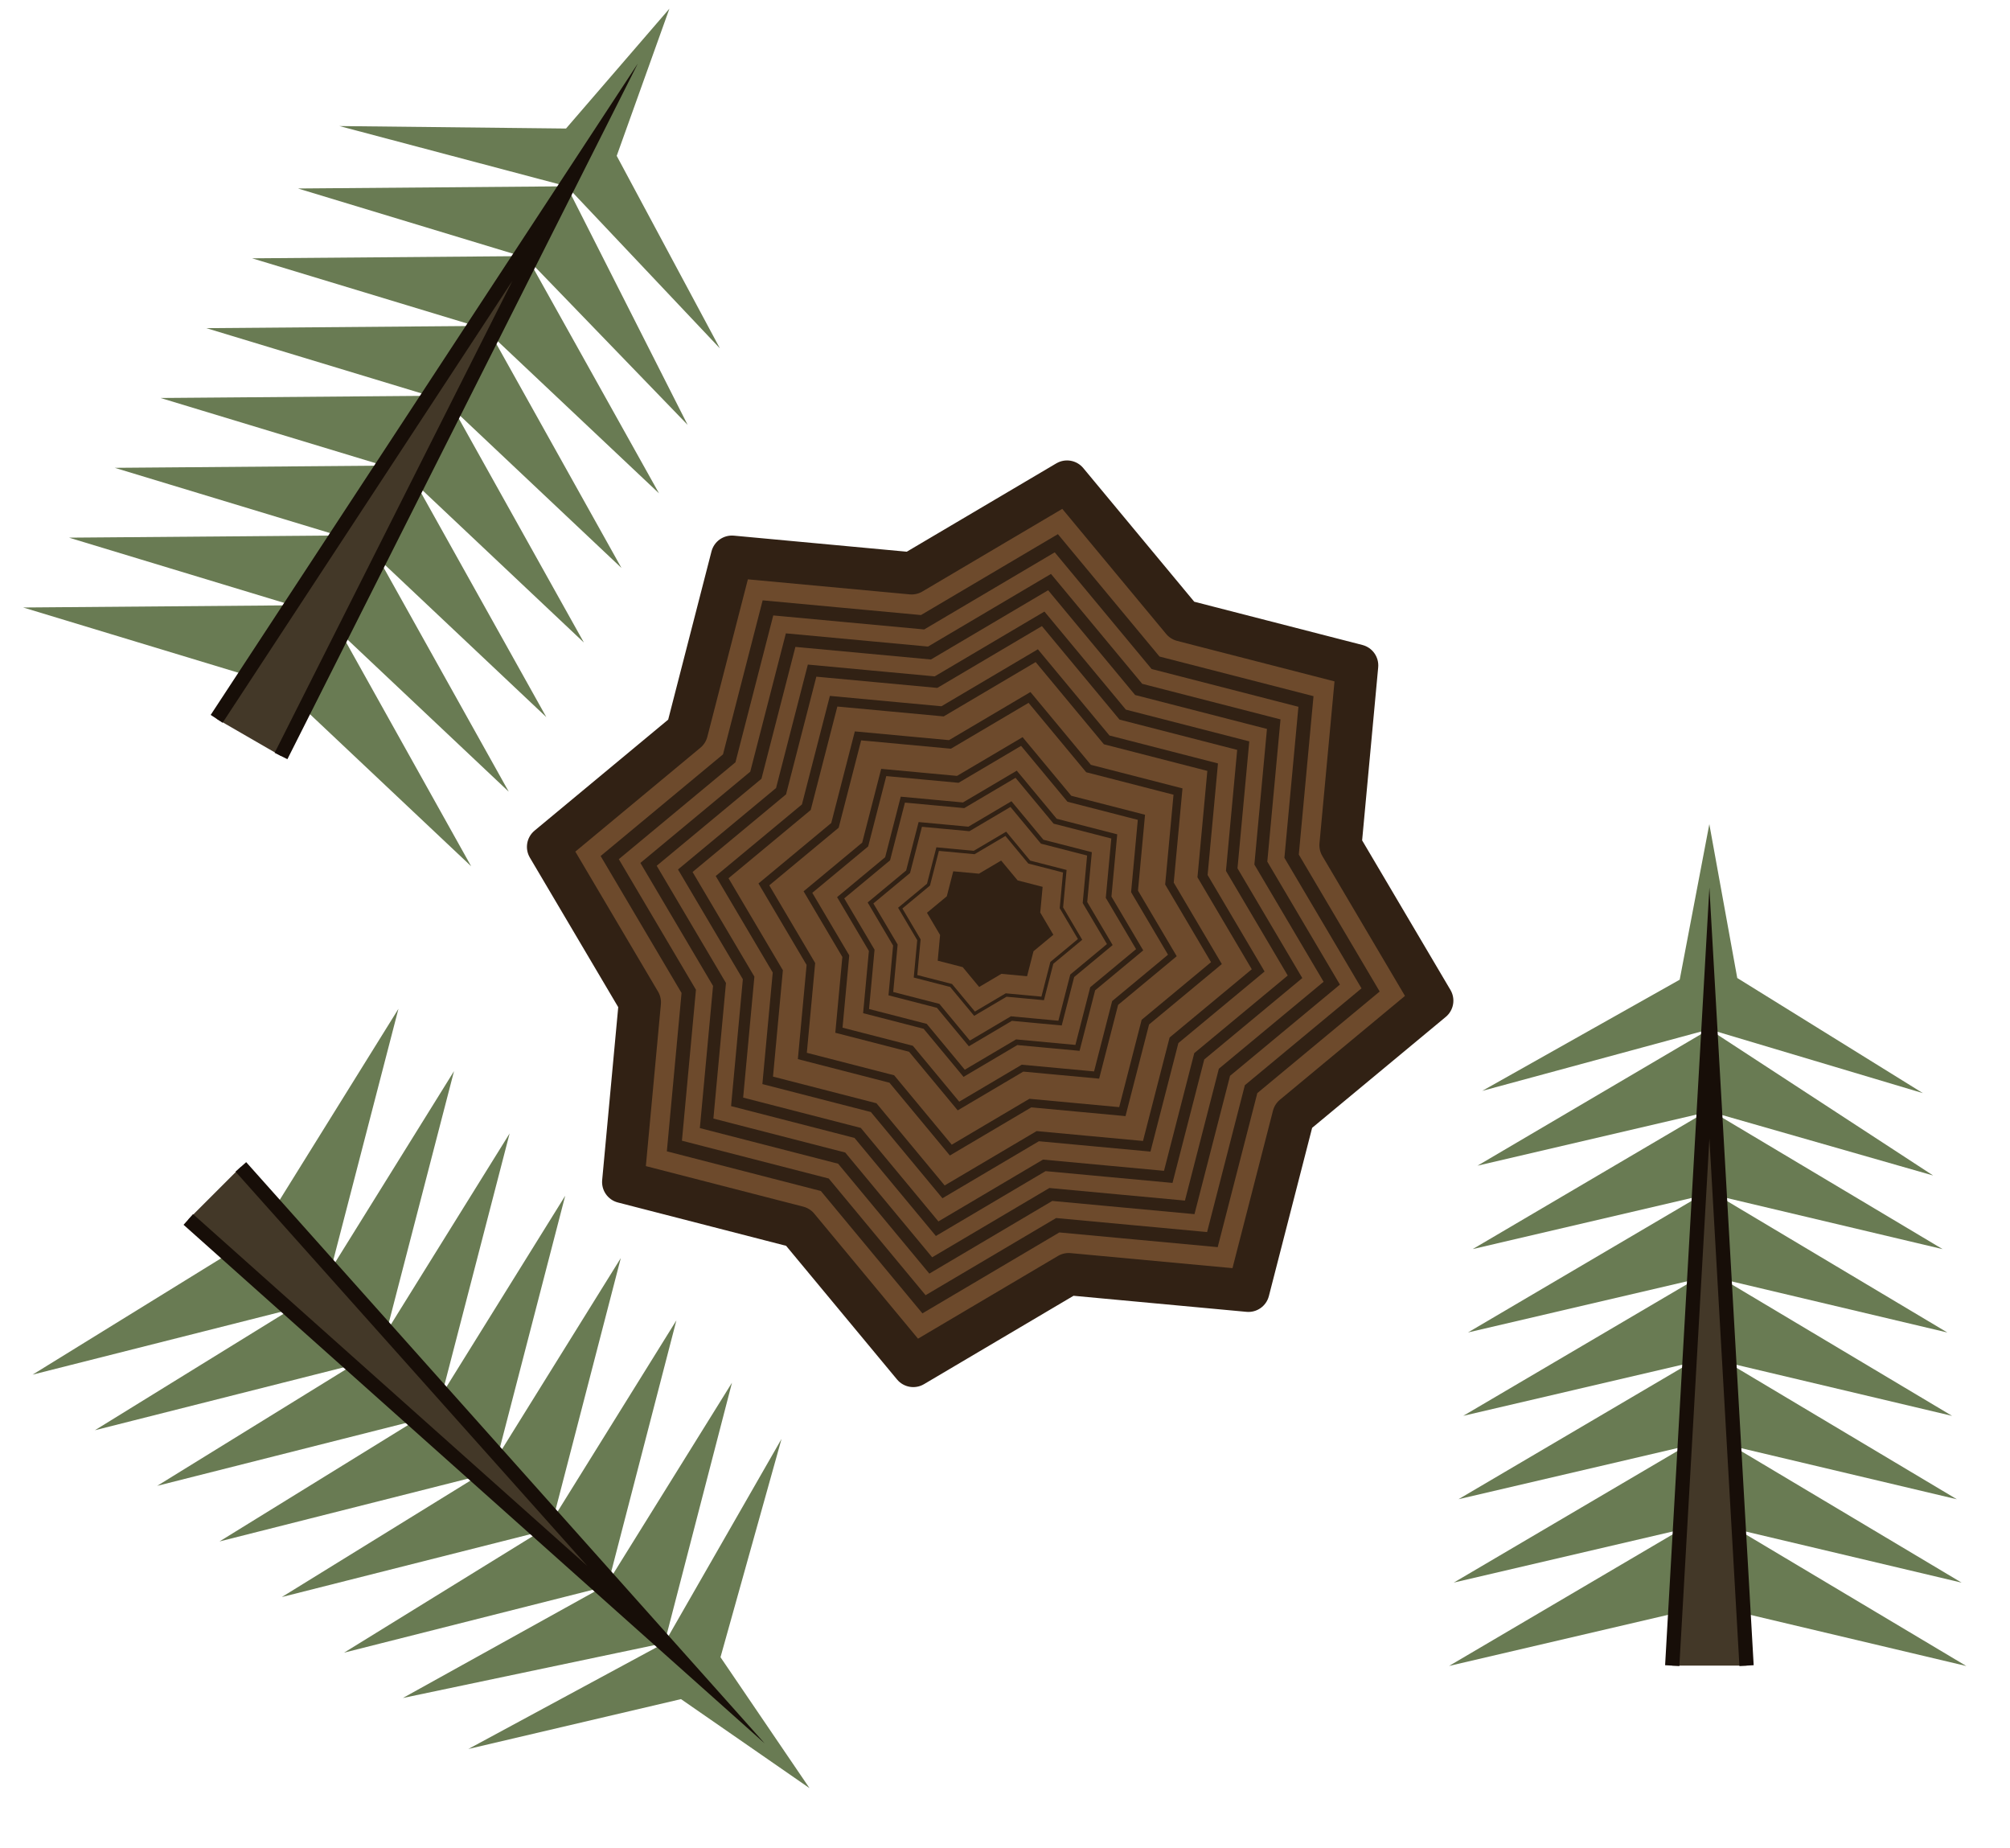
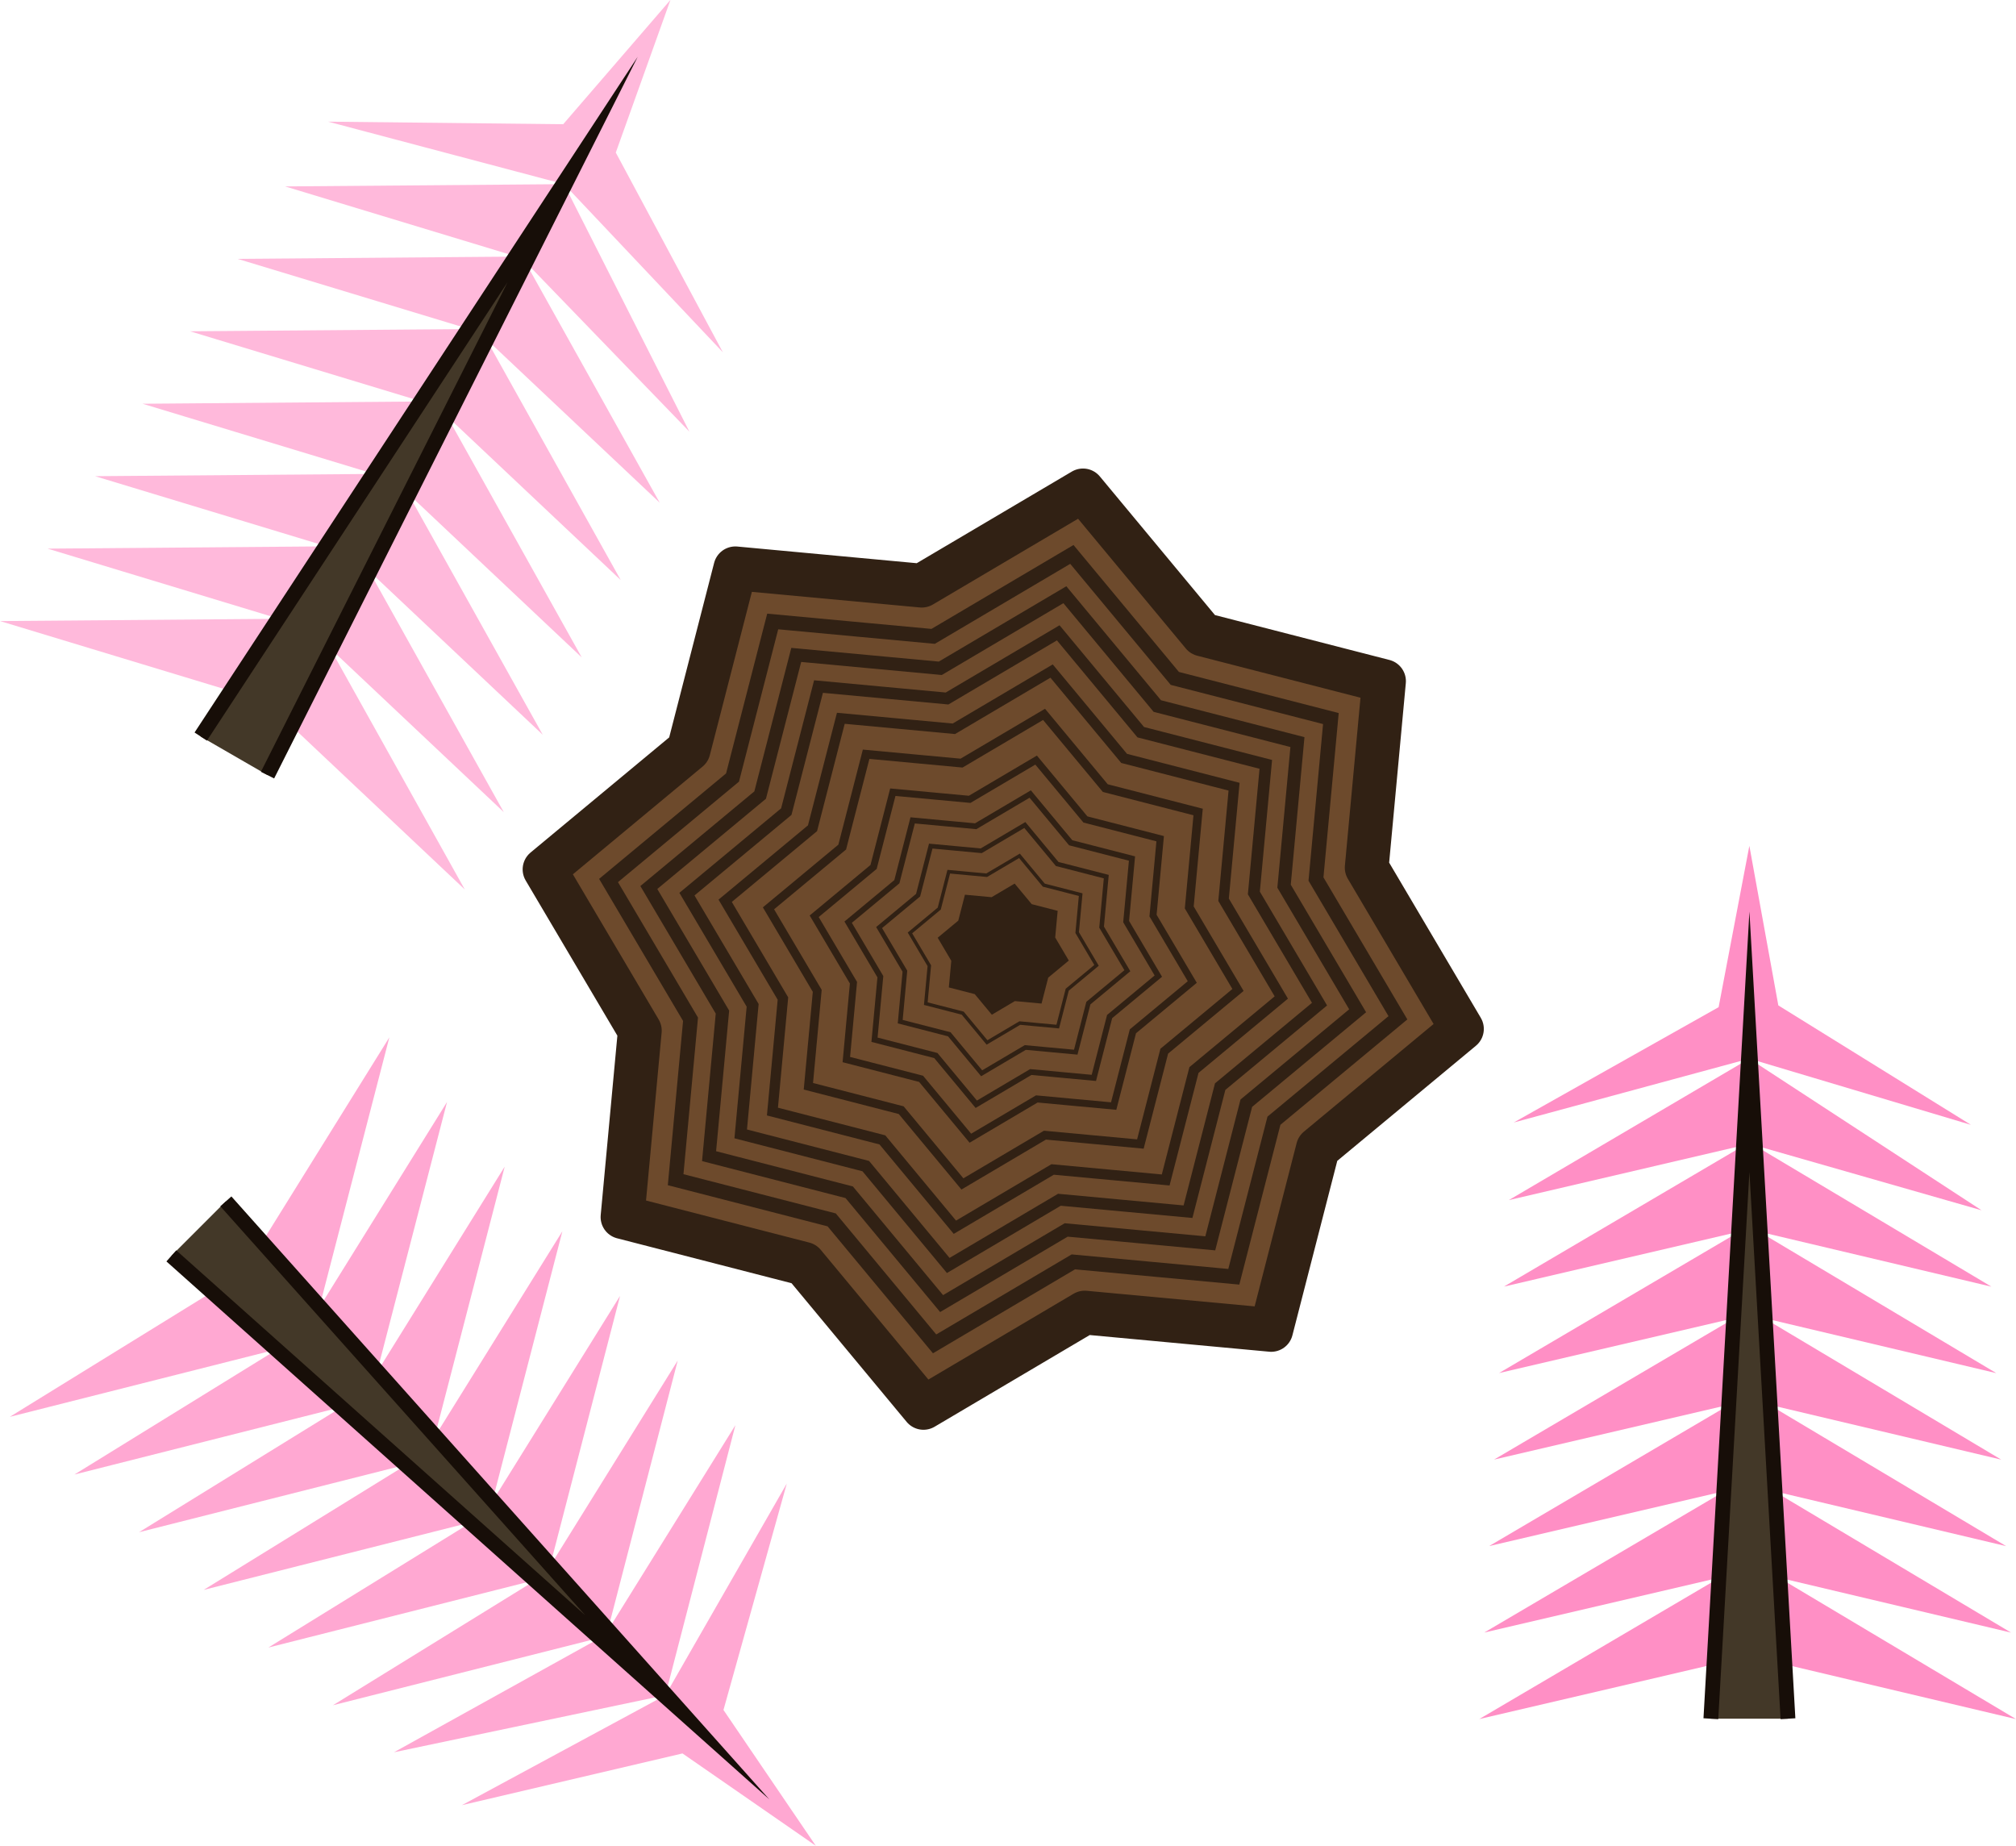
- <svg xmlns="http://www.w3.org/2000/svg" width="236.926" height="217.725" viewBox="0 0 62.687 57.606" version="1.1" id="svg1062">
+ <svg xmlns="http://www.w3.org/2000/svg" width="229.051" height="209.682" viewBox="0 0 60.603 55.478" version="1.1" id="svg1062">
  <defs id="defs1059" />
-   <g id="layer1" transform="translate(8.339366,10.64072)">
-     <g id="g902-3" style="stroke-width:1" transform="matrix(1.178134,-0.2179741,0.2215381,1.197397,-119.2308,68.82303)" />
+   <g id="layer1" transform="translate(7.617121,10.36725)">
    <path style="fill:#6d4a2c;fill-opacity:1;stroke:#312114;stroke-width:0.794;stroke-linejoin:round;stroke-dasharray:none;stroke-opacity:1" id="path1620" d="M 14.949,9.102 12.336,11.271 11.49,14.56 8.108,14.246 5.184,15.974 3.015,13.361 -0.274,12.514 0.04,9.133 -1.688,6.209 0.925,4.039 1.772,0.75 5.153,1.064 8.077,-0.663 10.247,1.95 l 3.289,0.846 -0.314,3.382 z" transform="matrix(1.657608,0,0,1.657608,11.55033,5.472815)" />
    <path style="fill:#5f4316;fill-opacity:0;fill-rule:nonzero;stroke:#312114;stroke-width:0.307;stroke-linejoin:miter;stroke-dasharray:none;stroke-opacity:1" id="path1620-8" d="M 14.949,9.102 12.336,11.271 11.49,14.56 8.108,14.246 5.184,15.974 3.015,13.361 -0.274,12.514 0.04,9.133 -1.688,6.209 0.925,4.039 1.772,0.75 5.153,1.064 8.077,-0.663 10.247,1.95 l 3.289,0.846 -0.314,3.382 z" transform="matrix(1.426309,0,0,1.426309,13.084,7.243498)" />
    <path style="fill:#5f4316;fill-opacity:0;fill-rule:nonzero;stroke:#312114;stroke-width:0.307;stroke-linejoin:miter;stroke-dasharray:none;stroke-opacity:1" id="path1620-8-5" d="M 14.949,9.102 12.336,11.271 11.49,14.56 8.108,14.246 5.184,15.974 3.015,13.361 -0.274,12.514 0.04,9.133 -1.688,6.209 0.925,4.039 1.772,0.75 5.153,1.064 8.077,-0.663 10.247,1.95 l 3.289,0.846 -0.314,3.382 z" transform="matrix(1.280736,0,0,1.280736,14.04924,8.357915)" />
    <path style="fill:#5f4316;fill-opacity:0;fill-rule:nonzero;stroke:#312114;stroke-width:0.307;stroke-linejoin:miter;stroke-dasharray:none;stroke-opacity:1" id="path1620-8-5-7" d="M 14.949,9.102 12.336,11.271 11.49,14.56 8.108,14.246 5.184,15.974 3.015,13.361 -0.274,12.514 0.04,9.133 -1.688,6.209 0.925,4.039 1.772,0.75 5.153,1.064 8.077,-0.663 10.247,1.95 l 3.289,0.846 -0.314,3.382 z" transform="matrix(1.142996,0,0,1.142996,14.96255,9.412373)" />
    <path style="fill:#5f4316;fill-opacity:0;fill-rule:nonzero;stroke:#312114;stroke-width:0.307;stroke-linejoin:miter;stroke-dasharray:none;stroke-opacity:1" id="path1620-8-5-7-3" d="M 14.949,9.102 12.336,11.271 11.49,14.56 8.108,14.246 5.184,15.974 3.015,13.361 -0.274,12.514 0.04,9.133 -1.688,6.209 0.925,4.039 1.772,0.75 5.153,1.064 8.077,-0.663 10.247,1.95 l 3.289,0.846 -0.314,3.382 z" transform="matrix(1.004873,0,0,1.004873,15.87839,10.46975)" />
    <path style="fill:#5f4316;fill-opacity:0;fill-rule:nonzero;stroke:#312114;stroke-width:0.307;stroke-linejoin:miter;stroke-dasharray:none;stroke-opacity:1" id="path1620-8-5-7-3-2" d="M 14.949,9.102 12.336,11.271 11.49,14.56 8.108,14.246 5.184,15.974 3.015,13.361 -0.274,12.514 0.04,9.133 -1.688,6.209 0.925,4.039 1.772,0.75 5.153,1.064 8.077,-0.663 10.247,1.95 l 3.289,0.846 -0.314,3.382 z" transform="matrix(0.8483612,0,0,0.8483612,16.91617,11.66791)" />
    <path style="fill:#5f4316;fill-opacity:0;fill-rule:nonzero;stroke:#312114;stroke-width:0.307;stroke-linejoin:miter;stroke-dasharray:none;stroke-opacity:1" id="path1620-8-5-7-3-2-7" d="M 14.949,9.102 12.336,11.271 11.49,14.56 8.108,14.246 5.184,15.974 3.015,13.361 -0.274,12.514 0.04,9.133 -1.688,6.209 0.925,4.039 1.772,0.75 5.153,1.064 8.077,-0.663 10.247,1.95 l 3.289,0.846 -0.314,3.382 z" transform="matrix(0.6831493,0,0,0.6831493,18.01163,12.93267)" />
    <path style="fill:#5f4316;fill-opacity:0;fill-rule:nonzero;stroke:#312114;stroke-width:0.307;stroke-linejoin:miter;stroke-dasharray:none;stroke-opacity:1" id="path1620-8-5-7-3-2-7-0" d="M 14.949,9.102 12.336,11.271 11.49,14.56 8.108,14.246 5.184,15.974 3.015,13.361 -0.274,12.514 0.04,9.133 -1.688,6.209 0.925,4.039 1.772,0.75 5.153,1.064 8.077,-0.663 10.247,1.95 l 3.289,0.846 -0.314,3.382 z" transform="matrix(0.5604797,0,0,0.5604797,18.82501,13.87176)" />
    <path style="fill:#5f4316;fill-opacity:0;fill-rule:nonzero;stroke:#312114;stroke-width:0.307;stroke-linejoin:miter;stroke-dasharray:none;stroke-opacity:1" id="path1620-8-5-7-3-2-7-0-0" d="M 14.949,9.102 12.336,11.271 11.49,14.56 8.108,14.246 5.184,15.974 3.015,13.361 -0.274,12.514 0.04,9.133 -1.688,6.209 0.925,4.039 1.772,0.75 5.153,1.064 8.077,-0.663 10.247,1.95 l 3.289,0.846 -0.314,3.382 z" transform="matrix(0.4485526,0,0,0.4485526,19.56716,14.7286)" />
    <path style="fill:#5f4316;fill-opacity:0;fill-rule:nonzero;stroke:#312114;stroke-width:0.307;stroke-linejoin:miter;stroke-dasharray:none;stroke-opacity:1" id="path1620-8-5-7-3-2-7-0-0-8" d="M 14.949,9.102 12.336,11.271 11.49,14.56 8.108,14.246 5.184,15.974 3.015,13.361 -0.274,12.514 0.04,9.133 -1.688,6.209 0.925,4.039 1.772,0.75 5.153,1.064 8.077,-0.663 10.247,1.95 l 3.289,0.846 -0.314,3.382 z" transform="matrix(0.3371315,0,0,0.3371315,20.30595,15.58157)" />
    <path style="fill:#312114;fill-opacity:1;fill-rule:nonzero;stroke:#4b2e00;stroke-width:0;stroke-linejoin:miter;stroke-dasharray:none;stroke-opacity:1" id="path1620-8-5-7-3-2-7-0-0-8-4" d="M 14.949,9.102 12.336,11.271 11.49,14.56 8.108,14.246 5.184,15.974 3.015,13.361 -0.274,12.514 0.04,9.133 -1.688,6.209 0.925,4.039 1.772,0.75 5.153,1.064 8.077,-0.663 10.247,1.95 l 3.289,0.846 -0.314,3.382 z" transform="matrix(0.2369354,0,0,0.2369354,20.97031,16.34861)" />
    <g id="g831" style="stroke-width:1" transform="matrix(0.8660198,0.4999968,-0.5081721,0.8801799,-92.71623,-40.96186)">
      <g id="g2164" transform="matrix(0.5856913,0,0,0.5187252,40.68362,-12.49831)" style="stroke-width:1" />
-       <path id="path1575-4-5-6-6-4-5-6-3" style="fill:#4f6435;fill-opacity:0.851;stroke:none;stroke-width:0.168px;stroke-linecap:butt;stroke-linejoin:miter;stroke-opacity:1" d="m 107.338,-4.07 7.127,4.183 -6.979,-1.626 z m -0.148,-2.558 7.127,4.183 -6.979,-1.626 z m -0.148,-2.558 7.127,4.183 -6.979,-1.626 z m -0.148,-2.558 7.127,4.183 -6.979,-1.626 z m -0.148,-2.558 7.127,4.183 -6.979,-1.626 z m -0.148,-2.558 7.127,4.183 -6.979,-1.626 z m -0.148,-2.558 6.979,4.482 -6.831,-1.925 z m -0.891,15.346 -7.228,4.183 7.08,-1.626 z m 0.148,-2.558 -7.228,4.183 7.08,-1.626 z m 0.148,-2.558 -7.228,4.183 7.08,-1.626 z m 0.148,-2.558 -7.228,4.183 7.08,-1.626 z m 0.148,-2.558 -7.228,4.183 7.08,-1.626 z m 0.148,-2.558 -7.228,4.183 7.08,-1.626 z m 0.148,-2.558 -7.228,4.183 7.08,-1.626 z m 0.002,-6.294 -0.924,4.771 -6.159,3.411 7.08,-1.888 0.002,-0.023 0.001,0.023 6.66,1.957 -5.789,-3.532 z" />
+       <path id="path1575-4-5-6-6-4-5-6-3" style="fill:#ffa4d0;fill-opacity:0.773;stroke:none;stroke-width:0.168px;stroke-linecap:butt;stroke-linejoin:miter;stroke-opacity:1" d="m 107.338,-4.07 7.127,4.183 -6.979,-1.626 z m -0.148,-2.558 7.127,4.183 -6.979,-1.626 z m -0.148,-2.558 7.127,4.183 -6.979,-1.626 z m -0.148,-2.558 7.127,4.183 -6.979,-1.626 z m -0.148,-2.558 7.127,4.183 -6.979,-1.626 z m -0.148,-2.558 7.127,4.183 -6.979,-1.626 z m -0.148,-2.558 6.979,4.482 -6.831,-1.925 z m -0.891,15.346 -7.228,4.183 7.08,-1.626 z m 0.148,-2.558 -7.228,4.183 7.08,-1.626 z m 0.148,-2.558 -7.228,4.183 7.08,-1.626 z m 0.148,-2.558 -7.228,4.183 7.08,-1.626 z m 0.148,-2.558 -7.228,4.183 7.08,-1.626 z m 0.148,-2.558 -7.228,4.183 7.08,-1.626 z m 0.148,-2.558 -7.228,4.183 7.08,-1.626 z m 0.002,-6.294 -0.924,4.771 -6.159,3.411 7.08,-1.888 0.002,-0.023 0.001,0.023 6.66,1.957 -5.789,-3.532 z" />
      <path style="opacity:1;fill:#433828;fill-opacity:1;stroke:#170e08;stroke-width:0.445;stroke-linecap:butt;stroke-linejoin:miter;stroke-miterlimit:20;stroke-dasharray:none;stroke-opacity:1" d="m 105.292,0.101 1.159,-20.022 1.159,20.022" id="path1529-6" />
    </g>
    <g id="g831-7" style="stroke-width:1" transform="matrix(-0.7071022,0.7071022,-0.7186639,-0.7186639,73.69713,-48.63623)">
      <g id="g2164-5" transform="matrix(0.5856913,0,0,0.5187252,40.68362,-12.49831)" style="stroke-width:1" />
-       <path id="path1575-4-5-6-6-4-5-6-3-3" style="fill:#4f6435;fill-opacity:0.851;stroke:none;stroke-width:0.168px;stroke-linecap:butt;stroke-linejoin:miter;stroke-opacity:1" d="m 107.338,-4.07 7.127,4.183 -6.979,-1.626 z m -0.148,-2.558 7.127,4.183 -6.979,-1.626 z m -0.148,-2.558 7.127,4.183 -6.979,-1.626 z m -0.148,-2.558 7.127,4.183 -6.979,-1.626 z m -0.148,-2.558 7.127,4.183 -6.979,-1.626 z m -0.148,-2.558 7.127,4.183 -6.979,-1.626 z m -0.148,-2.558 6.979,4.482 -6.831,-1.925 z m -0.891,15.346 -7.228,4.183 7.08,-1.626 z m 0.148,-2.558 -7.228,4.183 7.08,-1.626 z m 0.148,-2.558 -7.228,4.183 7.08,-1.626 z m 0.148,-2.558 -7.228,4.183 7.08,-1.626 z m 0.148,-2.558 -7.228,4.183 7.08,-1.626 z m 0.148,-2.558 -7.228,4.183 7.08,-1.626 z m 0.148,-2.558 -7.228,4.183 7.08,-1.626 z m 0.002,-6.294 -0.924,4.771 -6.159,3.411 7.08,-1.888 0.002,-0.023 0.001,0.023 6.66,1.957 -5.789,-3.532 z" />
+       <path id="path1575-4-5-6-6-4-5-6-3-3" style="fill:#ff8fc5;fill-opacity:0.773;stroke:none;stroke-width:0.168px;stroke-linecap:butt;stroke-linejoin:miter;stroke-opacity:1" d="m 107.338,-4.07 7.127,4.183 -6.979,-1.626 z m -0.148,-2.558 7.127,4.183 -6.979,-1.626 z m -0.148,-2.558 7.127,4.183 -6.979,-1.626 z m -0.148,-2.558 7.127,4.183 -6.979,-1.626 z m -0.148,-2.558 7.127,4.183 -6.979,-1.626 z m -0.148,-2.558 7.127,4.183 -6.979,-1.626 z m -0.148,-2.558 6.979,4.482 -6.831,-1.925 z m -0.891,15.346 -7.228,4.183 7.08,-1.626 z m 0.148,-2.558 -7.228,4.183 7.08,-1.626 z m 0.148,-2.558 -7.228,4.183 7.08,-1.626 z m 0.148,-2.558 -7.228,4.183 7.08,-1.626 z m 0.148,-2.558 -7.228,4.183 7.08,-1.626 z m 0.148,-2.558 -7.228,4.183 7.08,-1.626 z m 0.148,-2.558 -7.228,4.183 7.08,-1.626 z m 0.002,-6.294 -0.924,4.771 -6.159,3.411 7.08,-1.888 0.002,-0.023 0.001,0.023 6.66,1.957 -5.789,-3.532 z" />
      <path style="opacity:1;fill:#433828;fill-opacity:1;stroke:#170e08;stroke-width:0.445;stroke-linecap:butt;stroke-linejoin:miter;stroke-miterlimit:20;stroke-dasharray:none;stroke-opacity:1" d="m 105.292,0.101 1.159,-20.022 1.159,20.022" id="path1529-6-5" />
    </g>
    <g id="g831-6" style="stroke-width:1" transform="matrix(0.9999935,0,0,1.016344,-61.47797,41.1918)">
      <g id="g2164-2" transform="matrix(0.5856913,0,0,0.5187252,40.68362,-12.49831)" style="stroke-width:1" />
-       <path id="path1575-4-5-6-6-4-5-6-3-9" style="fill:#4f6435;fill-opacity:0.851;stroke:none;stroke-width:0.168px;stroke-linecap:butt;stroke-linejoin:miter;stroke-opacity:1" d="m 107.338,-4.07 7.127,4.183 -6.979,-1.626 z m -0.148,-2.558 7.127,4.183 -6.979,-1.626 z m -0.148,-2.558 7.127,4.183 -6.979,-1.626 z m -0.148,-2.558 7.127,4.183 -6.979,-1.626 z m -0.148,-2.558 7.127,4.183 -6.979,-1.626 z m -0.148,-2.558 7.127,4.183 -6.979,-1.626 z m -0.148,-2.558 6.979,4.482 -6.831,-1.925 z m -0.891,15.346 -7.228,4.183 7.08,-1.626 z m 0.148,-2.558 -7.228,4.183 7.08,-1.626 z m 0.148,-2.558 -7.228,4.183 7.08,-1.626 z m 0.148,-2.558 -7.228,4.183 7.08,-1.626 z m 0.148,-2.558 -7.228,4.183 7.08,-1.626 z m 0.148,-2.558 -7.228,4.183 7.08,-1.626 z m 0.148,-2.558 -7.228,4.183 7.08,-1.626 z m 0.002,-6.294 -0.924,4.771 -6.159,3.411 7.08,-1.888 0.002,-0.023 0.001,0.023 6.66,1.957 -5.789,-3.532 z" />
+       <path id="path1575-4-5-6-6-4-5-6-3-9" style="fill:#ff6eb4;fill-opacity:0.773;stroke:none;stroke-width:0.168px;stroke-linecap:butt;stroke-linejoin:miter;stroke-opacity:1" d="m 107.338,-4.07 7.127,4.183 -6.979,-1.626 z m -0.148,-2.558 7.127,4.183 -6.979,-1.626 z m -0.148,-2.558 7.127,4.183 -6.979,-1.626 z m -0.148,-2.558 7.127,4.183 -6.979,-1.626 z m -0.148,-2.558 7.127,4.183 -6.979,-1.626 z m -0.148,-2.558 7.127,4.183 -6.979,-1.626 z m -0.148,-2.558 6.979,4.482 -6.831,-1.925 z m -0.891,15.346 -7.228,4.183 7.08,-1.626 z m 0.148,-2.558 -7.228,4.183 7.08,-1.626 z m 0.148,-2.558 -7.228,4.183 7.08,-1.626 z m 0.148,-2.558 -7.228,4.183 7.08,-1.626 z m 0.148,-2.558 -7.228,4.183 7.08,-1.626 z m 0.148,-2.558 -7.228,4.183 7.08,-1.626 z m 0.148,-2.558 -7.228,4.183 7.08,-1.626 z m 0.002,-6.294 -0.924,4.771 -6.159,3.411 7.08,-1.888 0.002,-0.023 0.001,0.023 6.66,1.957 -5.789,-3.532 z" />
      <path style="opacity:1;fill:#433828;fill-opacity:1;stroke:#170e08;stroke-width:0.445;stroke-linecap:butt;stroke-linejoin:miter;stroke-miterlimit:20;stroke-dasharray:none;stroke-opacity:1" d="m 105.292,0.101 1.159,-20.022 1.159,20.022" id="path1529-6-1" />
    </g>
  </g>
</svg>
